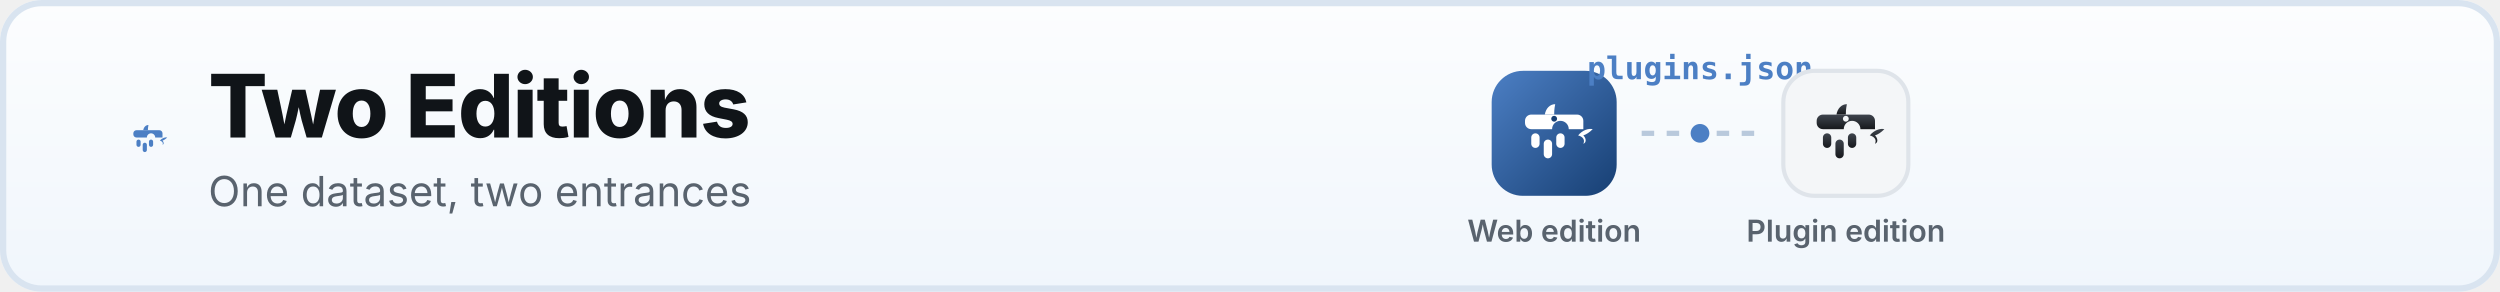
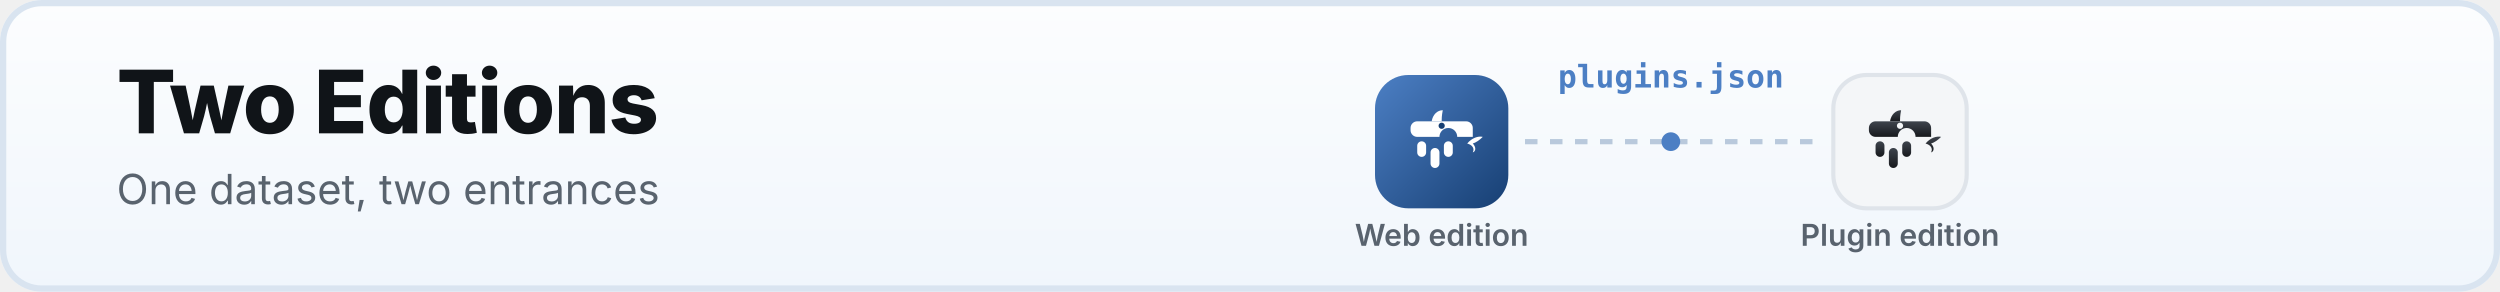
<svg xmlns="http://www.w3.org/2000/svg" width="1200" height="140" viewBox="0 0 1200 140" role="img" aria-labelledby="forms-en-title forms-en-desc">
  <defs>
    <linearGradient id="formsEnBg" x1="0" y1="0" x2="0" y2="1">
      <stop offset="0" stop-color="#FCFDFE" />
      <stop offset="1" stop-color="#F0F6FC" />
    </linearGradient>
    <linearGradient id="formsEnWebLogo" x1="0" y1="0" x2="1" y2="1">
      <stop offset="0" stop-color="#4C7FC4" />
      <stop offset="1" stop-color="#173F73" />
    </linearGradient>
    <linearGradient id="formsEnPlugLogo" x1="0" y1="0" x2="0" y2="1">
      <stop offset="0" stop-color="#3E444D" />
      <stop offset="1" stop-color="#17191D" />
    </linearGradient>
  </defs>
  <rect width="1200" height="140" rx="20" fill="url(#formsEnBg)" />
  <rect x="1.5" y="1.5" width="1197" height="137" rx="18.5" fill="none" stroke="#D9E4F0" stroke-width="3" />
-   <g transform="translate(56 52) scale(0.25)">
-     <path d="M51 42 C52 36 56 32 61 32 C60 37 60 40 60 42 Z" fill="#4C7FC4" />
-     <path d="M83 62 C87 57 93 55 97 56 C94 59 91 61 88 62 C91 65 91 69 88 70 C90 66 87 63 83 62 Z" fill="#4C7FC4" />
-     <g fill="#4C7FC4">
-       <path d="M38 42 h44 a6 6 0 0 1 6 6 v8 h-14 a8 8 0 1 0 -16 0 h-20 a6 6 0 0 1 -6 -6 v-2 a6 6 0 0 1 6 -6 z" />
-       <rect x="38" y="60" width="8" height="14" rx="4" />
-       <rect x="50" y="66" width="8" height="18" rx="4" />
-       <rect x="62" y="60" width="8" height="14" rx="4" />
-     </g>
-   </g>
-   <text x="100" y="66" font-family="-apple-system, BlinkMacSystemFont, 'Segoe UI', 'PingFang SC', 'Microsoft YaHei', 'Noto Sans SC', sans-serif" font-size="42" font-weight="800" letter-spacing="-0.5" fill="#101418">Two Editions</text>
-   <text x="100" y="99" font-family="-apple-system, BlinkMacSystemFont, 'Segoe UI', 'PingFang SC', 'Microsoft YaHei', 'Noto Sans SC', sans-serif" font-size="20" fill="#59636E">One dataset, two entrances</text>
-   <g transform="translate(716 34)">
-     <rect width="60" height="60" rx="15" fill="url(#formsEnWebLogo)" />
-     <g transform="translate(30 31) scale(0.5) translate(-60 -62)">
+   <text x="56" y="64" font-family="-apple-system, BlinkMacSystemFont, 'Segoe UI', 'PingFang SC', 'Microsoft YaHei', 'Noto Sans SC', sans-serif" font-size="42" font-weight="800" letter-spacing="-0.5" fill="#101418">Two Editions</text>
+   <text x="56" y="98" font-family="-apple-system, BlinkMacSystemFont, 'Segoe UI', 'PingFang SC', 'Microsoft YaHei', 'Noto Sans SC', sans-serif" font-size="20" fill="#59636E">One dataset, two entrances</text>
+   <g transform="translate(660 36)">
+     <rect width="64" height="64" rx="16" fill="url(#formsEnWebLogo)" />
+     <g transform="translate(32 32.9) scale(0.5333) translate(-60 -62)">
      <path d="M51 42 C52 36 56 32 61 32 C60 37 60 40 60 42 Z" fill="#fff" />
      <path d="M83 62 C87 57 93 55 97 56 C94 59 91 61 88 62 C91 65 91 69 88 70 C90 66 87 63 83 62 Z" fill="#fff" />
      <g fill="#fff">
        <path d="M38 42 h44 a6 6 0 0 1 6 6 v8 h-14 a8 8 0 1 0 -16 0 h-20 a6 6 0 0 1 -6 -6 v-2 a6 6 0 0 1 6 -6 z" />
        <rect x="38" y="60" width="8" height="14" rx="4" />
        <rect x="50" y="66" width="8" height="18" rx="4" />
        <rect x="62" y="60" width="8" height="14" rx="4" />
      </g>
      <circle cx="60" cy="46" r="2.8" fill="#173F73" />
    </g>
  </g>
-   <text x="746" y="116" font-family="-apple-system, BlinkMacSystemFont, 'Segoe UI', 'PingFang SC', 'Microsoft YaHei', 'Noto Sans SC', sans-serif" font-size="14.5" font-weight="600" fill="#59636E" text-anchor="middle">Web edition</text>
-   <line x1="788" y1="64" x2="844" y2="64" stroke="#B9C9DC" stroke-width="2.5" stroke-dasharray="6 6" />
-   <circle cx="816" cy="64" r="4.5" fill="#4C7FC4" />
-   <text x="816" y="38" font-family="ui-monospace, SFMono-Regular, Menlo, Consolas, monospace" font-size="15" font-weight="600" fill="#4C7FC4" text-anchor="middle">plugins.json</text>
-   <g transform="translate(856 34)">
-     <rect width="60" height="60" rx="15" fill="#F4F6F8" stroke="#DFE4EA" stroke-width="2" />
-     <g transform="translate(30 31) scale(0.5) translate(-60 -62)">
+   <text x="692" y="118" font-family="-apple-system, BlinkMacSystemFont, 'Segoe UI', 'PingFang SC', 'Microsoft YaHei', 'Noto Sans SC', sans-serif" font-size="14.5" font-weight="600" fill="#59636E" text-anchor="middle">Web edition</text>
+   <line x1="732" y1="68" x2="872" y2="68" stroke="#B9C9DC" stroke-width="2.5" stroke-dasharray="6 6" />
+   <circle cx="802" cy="68" r="4.5" fill="#4C7FC4" />
+   <text x="802" y="42" font-family="ui-monospace, SFMono-Regular, Menlo, Consolas, monospace" font-size="15" font-weight="600" fill="#4C7FC4" text-anchor="middle">plugins.json</text>
+   <g transform="translate(880 36)">
+     <rect width="64" height="64" rx="16" fill="#F4F6F8" stroke="#DFE4EA" stroke-width="2" />
+     <g transform="translate(32 32.9) scale(0.5333) translate(-60 -62)">
      <path d="M51 42 C52 36 56 32 61 32 C60 37 60 40 60 42 Z" fill="url(#formsEnPlugLogo)" />
      <path d="M83 62 C87 57 93 55 97 56 C94 59 91 61 88 62 C91 65 91 69 88 70 C90 66 87 63 83 62 Z" fill="url(#formsEnPlugLogo)" />
      <g fill="url(#formsEnPlugLogo)">
        <path d="M38 42 h44 a6 6 0 0 1 6 6 v8 h-14 a8 8 0 1 0 -16 0 h-20 a6 6 0 0 1 -6 -6 v-2 a6 6 0 0 1 6 -6 z" />
        <rect x="38" y="60" width="8" height="14" rx="4" />
        <rect x="50" y="66" width="8" height="18" rx="4" />
        <rect x="62" y="60" width="8" height="14" rx="4" />
      </g>
      <circle cx="60" cy="46" r="2.8" fill="#F4F6F8" />
    </g>
  </g>
-   <text x="886" y="116" font-family="-apple-system, BlinkMacSystemFont, 'Segoe UI', 'PingFang SC', 'Microsoft YaHei', 'Noto Sans SC', sans-serif" font-size="14.5" font-weight="600" fill="#59636E" text-anchor="middle">Plugin edition</text>
+   <text x="912" y="118" font-family="-apple-system, BlinkMacSystemFont, 'Segoe UI', 'PingFang SC', 'Microsoft YaHei', 'Noto Sans SC', sans-serif" font-size="14.5" font-weight="600" fill="#59636E" text-anchor="middle">Plugin edition</text>
</svg>
